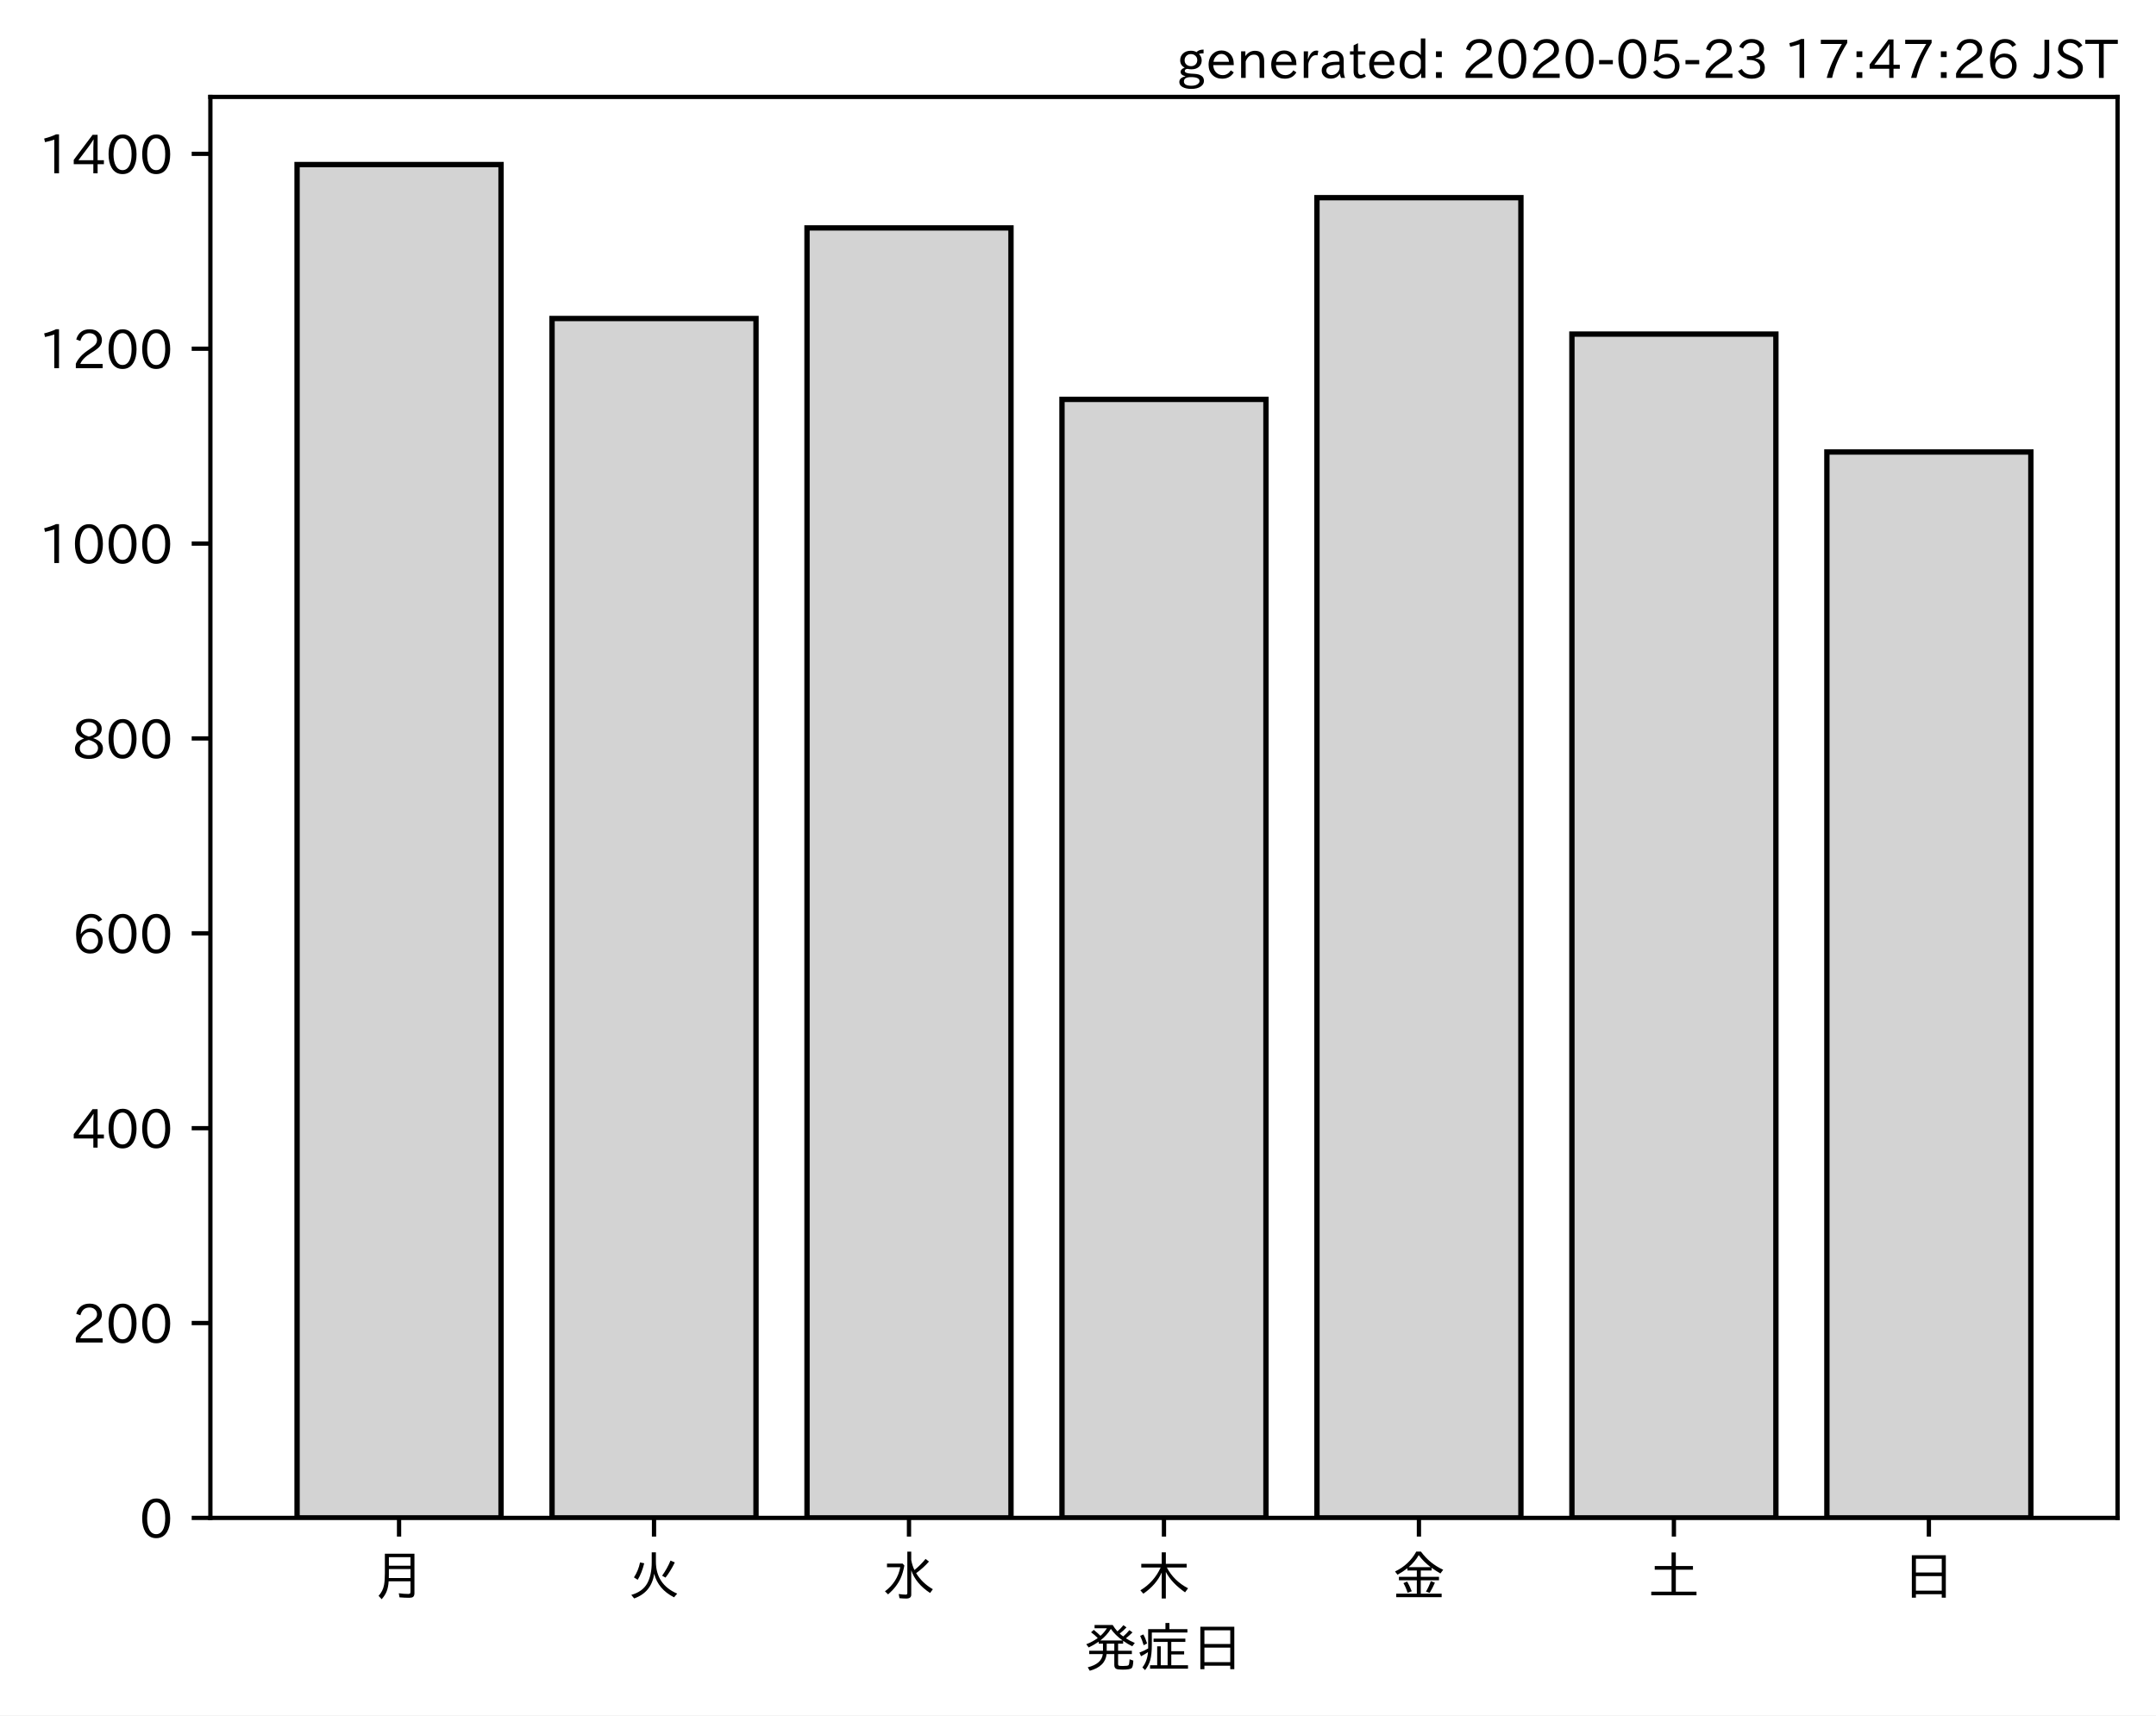
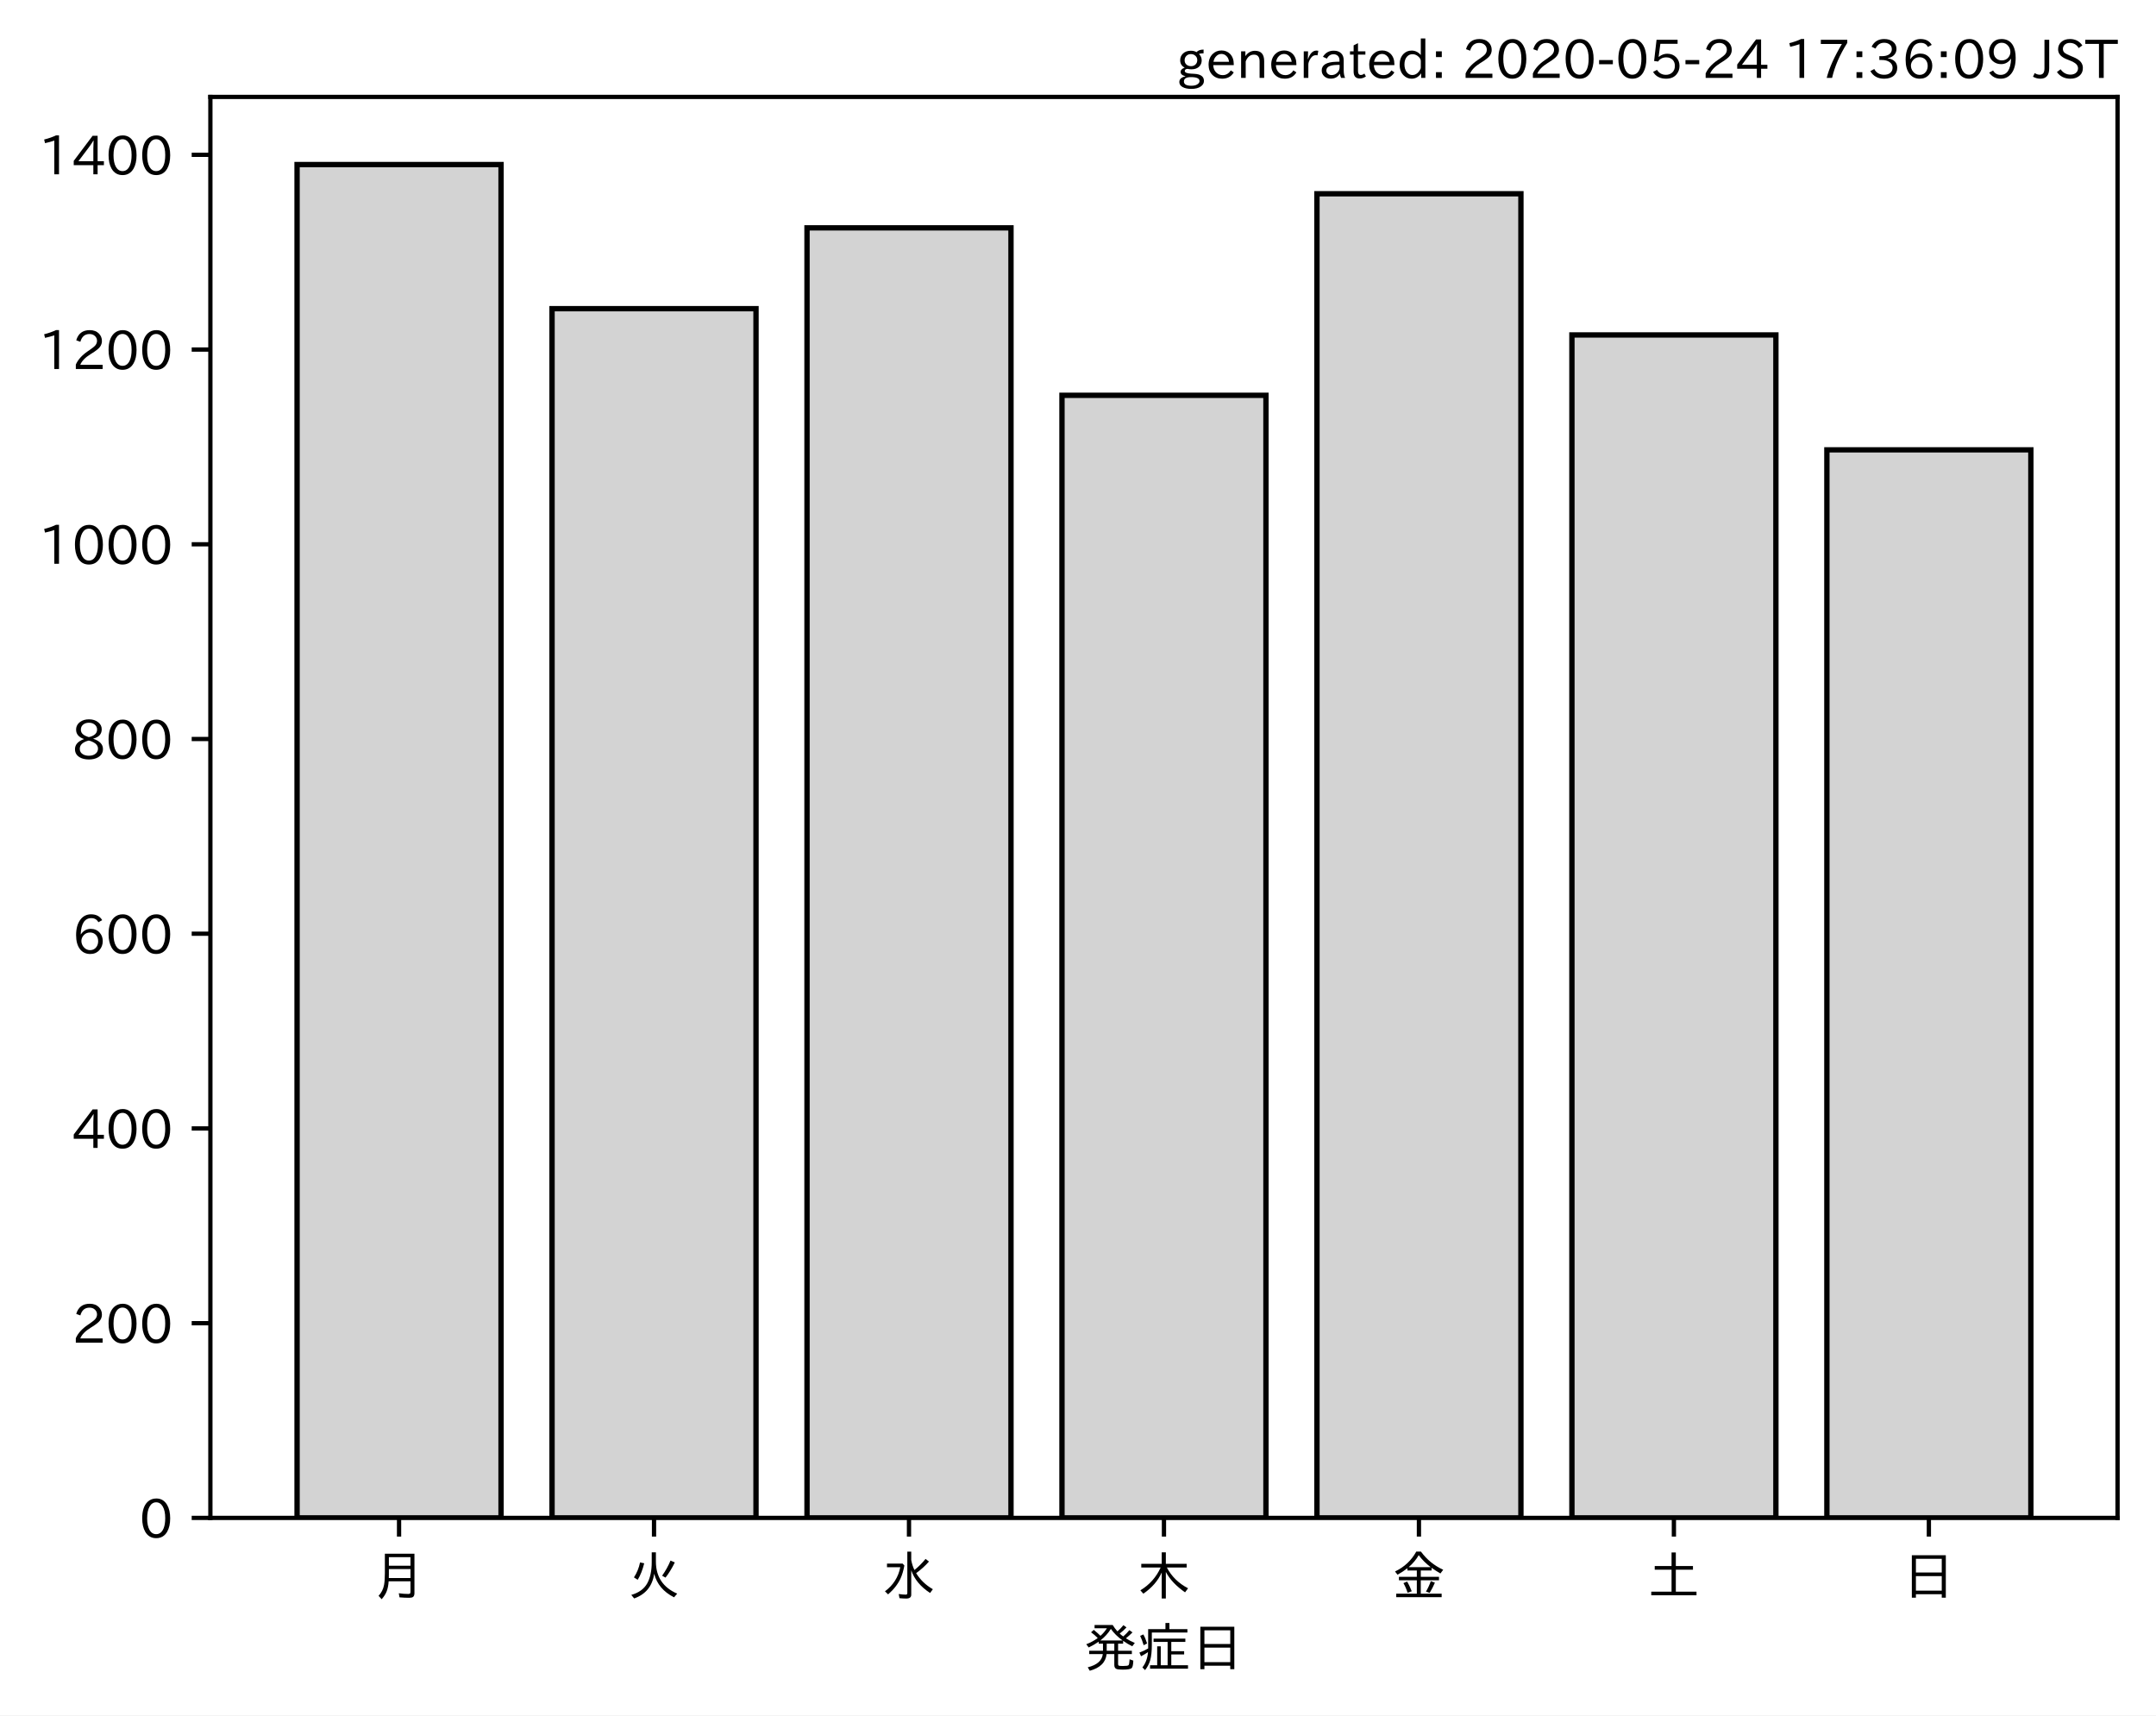
<svg xmlns="http://www.w3.org/2000/svg" xmlns:xlink="http://www.w3.org/1999/xlink" height="321.24pt" version="1.1" viewBox="0 0 403.714 321.24" width="403.714pt">
  <defs>
    <style type="text/css">
*{stroke-linecap:butt;stroke-linejoin:round;}
  </style>
  </defs>
  <g id="figure_1">
    <g id="patch_1">
      <path d="M 0 321.24  L 403.714 321.24  L 403.714 0  L 0 0  z " style="fill:#ffffff;" />
    </g>
    <g id="axes_1">
      <g id="patch_2">
        <path d="M 39.394 284.259  L 396.514 284.259  L 396.514 18.147  L 39.394 18.147  z " style="fill:#ffffff;" />
      </g>
      <g id="patch_3">
-         <path clip-path="url(#pc96ae4c80d)" d="M 55.626 284.259  L 93.821 284.259  L 93.821 30.819  L 55.626 30.819  z " style="fill:#d3d3d3;stroke:#000000;stroke-linejoin:miter;" />
+         <path clip-path="url(#p0c374d4b03)" d="M 55.626 284.259  L 93.821 284.259  L 93.821 30.819  L 55.626 30.819  z " style="fill:#d3d3d3;stroke:#000000;stroke-linejoin:miter;" />
      </g>
      <g id="patch_4">
-         <path clip-path="url(#pc96ae4c80d)" d="M 103.37 284.259  L 141.564 284.259  L 141.564 59.648  L 103.37 59.648  z " style="fill:#d3d3d3;stroke:#000000;stroke-linejoin:miter;" />
+         <path clip-path="url(#p0c374d4b03)" d="M 103.37 284.259  L 141.564 284.259  L 141.564 57.804  L 103.37 57.804  z " style="fill:#d3d3d3;stroke:#000000;stroke-linejoin:miter;" />
      </g>
      <g id="patch_5">
-         <path clip-path="url(#pc96ae4c80d)" d="M 151.113 284.259  L 189.308 284.259  L 189.308 42.679  L 151.113 42.679  z " style="fill:#d3d3d3;stroke:#000000;stroke-linejoin:miter;" />
+         <path clip-path="url(#p0c374d4b03)" d="M 151.113 284.259  L 189.308 284.259  L 189.308 42.67  L 151.113 42.67  z " style="fill:#d3d3d3;stroke:#000000;stroke-linejoin:miter;" />
      </g>
      <g id="patch_6">
-         <path clip-path="url(#pc96ae4c80d)" d="M 198.856 284.259  L 237.051 284.259  L 237.051 74.792  L 198.856 74.792  z " style="fill:#d3d3d3;stroke:#000000;stroke-linejoin:miter;" />
+         <path clip-path="url(#p0c374d4b03)" d="M 198.856 284.259  L 237.051 284.259  L 237.051 74.031  L 198.856 74.031  z " style="fill:#d3d3d3;stroke:#000000;stroke-linejoin:miter;" />
      </g>
      <g id="patch_7">
-         <path clip-path="url(#pc96ae4c80d)" d="M 246.6 284.259  L 284.794 284.259  L 284.794 37.022  L 246.6 37.022  z " style="fill:#d3d3d3;stroke:#000000;stroke-linejoin:miter;" />
+         <path clip-path="url(#p0c374d4b03)" d="M 246.6 284.259  L 284.794 284.259  L 284.794 36.289  L 246.6 36.289  z " style="fill:#d3d3d3;stroke:#000000;stroke-linejoin:miter;" />
      </g>
      <g id="patch_8">
-         <path clip-path="url(#pc96ae4c80d)" d="M 294.343 284.259  L 332.538 284.259  L 332.538 62.567  L 294.343 62.567  z " style="fill:#d3d3d3;stroke:#000000;stroke-linejoin:miter;" />
+         <path clip-path="url(#p0c374d4b03)" d="M 294.343 284.259  L 332.538 284.259  L 332.538 62.727  L 294.343 62.727  z " style="fill:#d3d3d3;stroke:#000000;stroke-linejoin:miter;" />
      </g>
      <g id="patch_9">
-         <path clip-path="url(#pc96ae4c80d)" d="M 342.086 284.259  L 380.281 284.259  L 380.281 84.645  L 342.086 84.645  z " style="fill:#d3d3d3;stroke:#000000;stroke-linejoin:miter;" />
+         <path clip-path="url(#p0c374d4b03)" d="M 342.086 284.259  L 380.281 284.259  L 380.281 84.242  L 342.086 84.242  z " style="fill:#d3d3d3;stroke:#000000;stroke-linejoin:miter;" />
      </g>
      <g id="matplotlib.axis_1">
        <g id="xtick_1">
          <g id="line2d_1">
            <defs>
-               <path d="M 0 0  L 0 3.5  " id="mab28bb178b" style="stroke:#000000;stroke-width:0.8;" />
-             </defs>
-             <g>
-               <use style="stroke:#000000;stroke-width:0.8;" x="74.724" xlink:href="#mab28bb178b" y="284.259" />
+               <path d="M 0 0  L 0 3.5  " id="m8a7186c4f1" style="stroke:#000000;stroke-width:0.8;" />
+             </defs>
+             <g>
+               <use style="stroke:#000000;stroke-width:0.8;" x="74.724" xlink:href="#m8a7186c4f1" y="284.259" />
            </g>
          </g>
          <g id="text_1">
            <defs>
              <path d="M 78.812 77.875  L 78.812 4  Q 78.812 -1.219 76.078 -3.172  Q 73.969 -4.688 68.797 -4.688  Q 60.844 -4.688 50.828 -3.859  L 49.516 3.812  Q 58.594 2.484 67.094 2.484  Q 70.359 2.484 71.047 4.109  Q 71.391 4.891 71.391 6.844  L 71.391 26.125  L 30.516 26.125  Q 29.781 14.938 26.812 7.422  Q 24.031 0.094 17.438 -7.375  L 11.625 -0.984  Q 19.672 7.422 21.922 19.438  Q 23.438 27.688 23.438 41.406  L 23.438 77.875  z M 30.953 71.391  L 30.953 55.328  L 71.391 55.328  L 71.391 71.391  z M 30.953 49.125  L 30.953 39.938  Q 30.953 35.75 30.859 33.547  L 30.859 32.328  L 71.391 32.328  L 71.391 49.125  z " id="IPAexGothic-26376" />
            </defs>
            <g transform="translate(69.7238 298.7493)scale(0.1 -0.1)">
              <use xlink:href="#IPAexGothic-26376" />
            </g>
          </g>
        </g>
        <g id="xtick_2">
          <g id="line2d_2">
            <g>
-               <use style="stroke:#000000;stroke-width:0.8;" x="122.467" xlink:href="#mab28bb178b" y="284.259" />
+               <use style="stroke:#000000;stroke-width:0.8;" x="122.467" xlink:href="#m8a7186c4f1" y="284.259" />
            </g>
          </g>
          <g id="text_2">
            <defs>
              <path d="M 53.516 80.422  L 53.516 63.188  Q 53.516 20.359 93.406 3.078  L 87.5 -3.812  Q 57.672 11.328 50.297 40.375  Q 45.359 5.672 12.797 -5.906  L 7.422 0.688  Q 28.859 6.844 37.406 22.609  Q 45.703 37.844 45.703 62.016  L 45.703 80.422  z M 12.406 33.5  Q 20.703 46.141 23.828 61.531  L 31.641 59.906  Q 27 41.312 19.438 29  z M 65.141 36.625  Q 74.656 50.047 80.906 64.984  L 88.922 61.531  Q 81.109 45.406 71.531 33.109  z " id="IPAexGothic-28779" />
            </defs>
            <g transform="translate(117.4671 298.7493)scale(0.1 -0.1)">
              <use xlink:href="#IPAexGothic-28779" />
            </g>
          </g>
        </g>
        <g id="xtick_3">
          <g id="line2d_3">
            <g>
-               <use style="stroke:#000000;stroke-width:0.8;" x="170.21" xlink:href="#mab28bb178b" y="284.259" />
+               <use style="stroke:#000000;stroke-width:0.8;" x="170.21" xlink:href="#m8a7186c4f1" y="284.259" />
            </g>
          </g>
          <g id="text_3">
            <defs>
              <path d="M 54.203 65.922  Q 56.156 55.562 60.203 47.312  Q 71.578 56.453 81 68.109  L 87.406 63.188  Q 77.25 51.516 63.375 41.406  Q 75 22.609 94.672 11.375  L 89.5 4.297  Q 62.75 21.781 54.203 46.781  L 54.203 0.984  Q 54.203 -6.109 44.875 -6.109  Q 38.812 -6.109 32.172 -5.422  L 30.766 2.391  Q 38.422 1.219 44 1.219  Q 46.875 1.219 46.875 4.109  L 46.875 81.688  L 54.203 81.688  z M 8.797 59.281  L 38.094 59.281  L 41.359 55.766  Q 38.672 41.219 34.078 31.297  Q 26.656 15.375 10.891 1.703  L 4.984 7.422  Q 28.266 24.656 33.688 52.594  L 8.797 52.594  z " id="IPAexGothic-27700" />
            </defs>
            <g transform="translate(165.2104 298.7493)scale(0.1 -0.1)">
              <use xlink:href="#IPAexGothic-27700" />
            </g>
          </g>
        </g>
        <g id="xtick_4">
          <g id="line2d_4">
            <g>
-               <use style="stroke:#000000;stroke-width:0.8;" x="217.954" xlink:href="#mab28bb178b" y="284.259" />
+               <use style="stroke:#000000;stroke-width:0.8;" x="217.954" xlink:href="#m8a7186c4f1" y="284.259" />
            </g>
          </g>
          <g id="text_4">
            <defs>
              <path d="M 55.422 52  Q 68.5 27 95.125 13.094  L 89.5 5.516  Q 64.594 22.797 53.516 43.703  L 53.516 -6  L 45.797 -6  L 45.797 42.672  Q 35.5 19.578 11.422 2.984  L 5.812 9.281  Q 31.453 24.75 43.797 52  L 7.516 52  L 7.516 58.891  L 45.797 58.891  L 45.797 80.469  L 53.516 80.469  L 53.516 58.891  L 92.531 58.891  L 92.531 52  z " id="IPAexGothic-26408" />
            </defs>
            <g transform="translate(212.9538 298.7493)scale(0.1 -0.1)">
              <use xlink:href="#IPAexGothic-26408" />
            </g>
          </g>
        </g>
        <g id="xtick_5">
          <g id="line2d_5">
            <g>
-               <use style="stroke:#000000;stroke-width:0.8;" x="265.697" xlink:href="#mab28bb178b" y="284.259" />
+               <use style="stroke:#000000;stroke-width:0.8;" x="265.697" xlink:href="#m8a7186c4f1" y="284.259" />
            </g>
          </g>
          <g id="text_5">
            <defs>
              <path d="M 53.469 46.391  L 53.469 34.516  L 87.547 34.516  L 87.547 28.125  L 53.469 28.125  L 53.469 2.984  L 92.531 2.984  L 92.531 -3.516  L 7.516 -3.516  L 7.516 2.984  L 46.047 2.984  L 46.047 28.125  L 12.547 28.125  L 12.547 34.516  L 46.047 34.516  L 46.047 46.391  L 28.422 46.391  L 28.422 50.688  Q 19.734 43.891 9.906 38.531  L 5.219 44.578  Q 31.344 56.984 45.016 81.781  L 53.766 81.781  Q 70.359 59.234 95.453 47.797  L 90.234 40.828  Q 81.547 45.844 73.641 51.469  L 73.641 46.391  z M 72.016 52.688  Q 59.078 62.406 49.562 75.094  Q 42.828 63.141 30.812 52.688  z M 28.719 4.688  Q 26.078 13.719 21 22.797  L 27.875 25.688  Q 31.938 19.188 36.531 7.516  z M 63.188 6.891  Q 68.797 16.406 72.219 26.516  L 79.891 23.578  Q 75.922 14.156 70.125 4.5  z " id="IPAexGothic-37329" />
            </defs>
            <g transform="translate(260.6971 298.7493)scale(0.1 -0.1)">
              <use xlink:href="#IPAexGothic-37329" />
            </g>
          </g>
        </g>
        <g id="xtick_6">
          <g id="line2d_6">
            <g>
-               <use style="stroke:#000000;stroke-width:0.8;" x="313.44" xlink:href="#mab28bb178b" y="284.259" />
+               <use style="stroke:#000000;stroke-width:0.8;" x="313.44" xlink:href="#m8a7186c4f1" y="284.259" />
            </g>
          </g>
          <g id="text_6">
            <defs>
              <path d="M 45.609 54.781  L 45.609 80.172  L 53.609 80.172  L 53.609 54.781  L 85.688 54.781  L 85.688 47.906  L 53.609 47.906  L 53.609 6.781  L 92.328 6.781  L 92.328 0  L 7.625 0  L 7.625 6.781  L 45.609 6.781  L 45.609 47.906  L 14.109 47.906  L 14.109 54.781  z " id="IPAexGothic-22303" />
            </defs>
            <g transform="translate(308.4404 298.7493)scale(0.1 -0.1)">
              <use xlink:href="#IPAexGothic-22303" />
            </g>
          </g>
        </g>
        <g id="xtick_7">
          <g id="line2d_7">
            <g>
-               <use style="stroke:#000000;stroke-width:0.8;" x="361.184" xlink:href="#mab28bb178b" y="284.259" />
+               <use style="stroke:#000000;stroke-width:0.8;" x="361.184" xlink:href="#m8a7186c4f1" y="284.259" />
            </g>
          </g>
          <g id="text_7">
            <defs>
              <path d="M 81.734 75  L 81.734 -4.5  L 74.125 -4.5  L 74.125 2  L 25.734 2  L 25.734 -4.5  L 18.109 -4.5  L 18.109 75  z M 25.734 68.312  L 25.734 42.672  L 74.125 42.672  L 74.125 68.312  z M 25.734 35.891  L 25.734 8.688  L 74.125 8.688  L 74.125 35.891  z " id="IPAexGothic-26085" />
            </defs>
            <g transform="translate(356.1837 298.7493)scale(0.1 -0.1)">
              <use xlink:href="#IPAexGothic-26085" />
            </g>
          </g>
        </g>
        <g id="text_8">
          <defs>
            <path d="M 73.734 56.844  Q 80.609 62.75 85.203 68.609  L 91.109 64.406  Q 84.469 57.812 78.719 53.328  Q 85.938 48.688 95.406 44.625  L 90.625 38.375  Q 81.734 42.781 73.531 48.641  L 73.531 43.312  L 64.109 43.312  L 64.109 29.984  L 89.891 29.984  L 89.891 23.781  L 64.109 23.781  L 64.109 5.609  Q 64.109 2.484 65.719 2.047  Q 67.391 1.469 73.094 1.469  Q 82.125 1.469 83.594 2.984  Q 85.062 4.438 85.5 11.969  Q 85.5 13.484 85.594 14.062  L 92.625 11.578  Q 92.188 0.391 89.703 -2.203  Q 87.062 -5.328 72.609 -5.328  Q 63.812 -5.328 60.938 -4  Q 57.031 -2.344 57.031 3.328  L 57.031 23.781  L 42.578 23.781  Q 40.188 0.531 11.078 -7.422  L 7.281 -0.984  Q 33.25 5.422 35.5 23.781  L 10.016 23.781  L 10.016 29.984  L 35.797 29.984  L 35.797 43.312  L 27.781 43.312  L 27.781 47.016  Q 19.734 41.359 9.078 36.188  L 4.5 42.188  Q 16.312 46.734 25.984 53.812  Q 19.828 60.156 13.484 64.594  L 18.609 69.141  Q 26.516 62.594 31.109 58.016  Q 38.031 64.062 43.172 72.125  L 20.062 72.125  L 20.062 78.219  L 54 78.219  Q 58.203 71.344 62.891 66.312  Q 69.094 71.625 74.031 77.938  L 79.828 73.734  Q 74.172 67.625 67.094 62.203  Q 70.406 59.078 73.734 56.844  z M 57.031 43.312  L 42.781 43.312  L 42.781 29.984  L 57.031 29.984  z M 30.906 49.312  L 72.516 49.312  Q 58.688 59.281 50.594 71  Q 43.219 58.891 30.906 49.312  z " id="IPAexGothic-30330" />
            <path d="M 63.719 2.875  L 95.016 2.875  L 95.016 -3.516  L 23.969 -3.516  L 23.969 2.875  L 37.312 2.875  L 37.312 38.281  L 44 38.281  L 44 2.875  L 56.844 2.875  L 56.844 46.578  L 30.516 46.578  L 30.516 52.781  L 90.047 52.781  L 90.047 46.578  L 63.719 46.578  L 63.719 29.203  L 87.797 29.203  L 87.797 23.094  L 63.719 23.094  z M 60.203 70.516  L 93.891 70.516  L 93.891 64.109  L 27.297 64.109  L 27.297 41.406  Q 27.297 23.141 24.219 12.203  Q 21.391 2.25 14.594 -6.203  L 9.625 -1.172  Q 18.75 10.359 20.125 27.484  Q 15.438 24.125 7.078 19.734  L 4 26.609  Q 12.312 29.594 20.406 34.328  L 20.406 37.891  L 20.406 70.516  L 52.781 70.516  L 52.781 81.984  L 60.203 81.984  z M 12.016 40.375  Q 8.891 50.781 5.422 57.906  L 11.375 60.594  Q 15.234 53.859 18.406 43.703  z " id="IPAexGothic-30151" />
          </defs>
          <g transform="translate(202.9538 312.1399)scale(0.1 -0.1)">
            <use xlink:href="#IPAexGothic-30330" />
            <use x="100" xlink:href="#IPAexGothic-30151" />
            <use x="200" xlink:href="#IPAexGothic-26085" />
          </g>
        </g>
      </g>
      <g id="matplotlib.axis_2">
        <g id="ytick_1">
          <g id="line2d_8">
            <defs>
-               <path d="M 0 0  L -3.5 0  " id="m0ec9d63896" style="stroke:#000000;stroke-width:0.8;" />
-             </defs>
-             <g>
-               <use style="stroke:#000000;stroke-width:0.8;" x="39.394" xlink:href="#m0ec9d63896" y="284.259" />
+               <path d="M 0 0  L -3.5 0  " id="madb062fd60" style="stroke:#000000;stroke-width:0.8;" />
+             </defs>
+             <g>
+               <use style="stroke:#000000;stroke-width:0.8;" x="39.394" xlink:href="#madb062fd60" y="284.259" />
            </g>
          </g>
          <g id="text_9">
            <defs>
              <path d="M 31.844 73.828  Q 45.016 73.828 52.094 61.625  Q 57.719 51.953 57.719 36.625  Q 57.719 21.438 52.094 11.578  Q 45.125 -0.484 31.5 -0.484  Q 17.922 -0.484 10.938 11.578  Q 5.328 21.438 5.328 36.719  Q 5.328 58.016 15.625 67.719  Q 22.172 73.828 31.844 73.828  z M 31.5 66.656  Q 23.688 66.656 19.188 58.734  Q 14.594 50.734 14.594 36.625  Q 14.594 22.75 19.094 14.797  Q 23.641 6.984 31.5 6.984  Q 40.922 6.984 45.453 18.016  Q 48.438 25.344 48.438 37.109  Q 48.438 50.875 43.844 58.734  Q 39.203 66.656 31.5 66.656  z " id="IPAexGothic-48" />
            </defs>
            <g transform="translate(26.09531 288.0039)scale(0.1 -0.1)">
              <use xlink:href="#IPAexGothic-48" />
            </g>
          </g>
        </g>
        <g id="ytick_2">
          <g id="line2d_9">
            <g>
-               <use style="stroke:#000000;stroke-width:0.8;" x="39.394" xlink:href="#m0ec9d63896" y="247.766" />
+               <use style="stroke:#000000;stroke-width:0.8;" x="39.394" xlink:href="#madb062fd60" y="247.792" />
            </g>
          </g>
          <g id="text_10">
            <defs>
              <path d="M 57.172 0.984  L 6.984 0.984  L 6.984 9.281  Q 12.891 23.047 29.594 34.422  L 32.375 36.281  Q 40.922 42.141 43.609 45.406  Q 46.688 49.266 46.688 53.812  Q 46.688 58.938 43.062 62.547  Q 39.062 66.547 32.562 66.547  Q 19.531 66.547 15.484 52  L 7.766 54.781  Q 13.328 73.828 33.062 73.828  Q 43.844 73.828 50.25 67.438  Q 55.859 61.672 55.859 53.516  Q 55.859 47.469 52.25 42.531  Q 48.922 37.75 36.969 30.281  L 34.859 29  Q 19.625 19.578 15.281 8.891  L 57.172 8.891  z " id="IPAexGothic-50" />
            </defs>
-             <g transform="translate(13.49844 251.5115)scale(0.1 -0.1)">
+             <g transform="translate(13.49844 251.5377)scale(0.1 -0.1)">
              <use xlink:href="#IPAexGothic-50" />
              <use x="62.988" xlink:href="#IPAexGothic-48" />
              <use x="125.977" xlink:href="#IPAexGothic-48" />
            </g>
          </g>
        </g>
        <g id="ytick_3">
          <g id="line2d_10">
            <g>
-               <use style="stroke:#000000;stroke-width:0.8;" x="39.394" xlink:href="#m0ec9d63896" y="211.274" />
+               <use style="stroke:#000000;stroke-width:0.8;" x="39.394" xlink:href="#madb062fd60" y="211.326" />
            </g>
          </g>
          <g id="text_11">
            <defs>
              <path d="M 59.578 18.109  L 47.797 18.109  L 47.797 0.984  L 39.797 0.984  L 39.797 18.109  L 3.078 18.109  L 3.078 26.125  L 38.375 73.094  L 47.797 73.094  L 47.797 25.531  L 59.578 25.531  z M 40.281 64.203  L 39.984 64.203  Q 35.594 57.125 31.297 51.312  L 11.859 25.531  L 39.797 25.531  L 39.797 49.125  Q 39.797 54.391 40.281 64.203  z " id="IPAexGothic-52" />
            </defs>
-             <g transform="translate(13.49844 215.0191)scale(0.1 -0.1)">
+             <g transform="translate(13.49844 215.0716)scale(0.1 -0.1)">
              <use xlink:href="#IPAexGothic-52" />
              <use x="62.988" xlink:href="#IPAexGothic-48" />
              <use x="125.977" xlink:href="#IPAexGothic-48" />
            </g>
          </g>
        </g>
        <g id="ytick_4">
          <g id="line2d_11">
            <g>
-               <use style="stroke:#000000;stroke-width:0.8;" x="39.394" xlink:href="#m0ec9d63896" y="174.781" />
+               <use style="stroke:#000000;stroke-width:0.8;" x="39.394" xlink:href="#madb062fd60" y="174.86" />
            </g>
          </g>
          <g id="text_12">
            <defs>
              <path d="M 16.5 36.375  Q 23.578 46.578 34.906 46.578  Q 45.406 46.578 51.812 39.266  Q 57.422 32.906 57.422 23.781  Q 57.422 13.812 51.125 6.781  Q 44.578 -0.484 34.031 -0.484  Q 21.484 -0.484 14.406 9.078  Q 7.516 18.406 7.516 34.812  Q 7.516 53.516 15.828 64.203  Q 23.344 73.828 35.5 73.828  Q 49.859 73.828 56.391 62.891  L 49.219 58.984  Q 45.219 66.656 35.938 66.656  Q 17.484 66.656 16.109 36.375  z M 33.453 39.797  Q 26.312 39.797 21.625 34.469  Q 17.438 29.688 17.438 24.078  Q 17.438 18.062 21.141 13.188  Q 26.125 6.688 33.734 6.688  Q 41.703 6.688 45.953 13.188  Q 48.828 17.625 48.828 23.484  Q 48.828 30.375 45.016 34.812  Q 40.625 39.797 33.453 39.797  z " id="IPAexGothic-54" />
            </defs>
-             <g transform="translate(13.49844 178.5266)scale(0.1 -0.1)">
+             <g transform="translate(13.49844 178.6054)scale(0.1 -0.1)">
              <use xlink:href="#IPAexGothic-54" />
              <use x="62.988" xlink:href="#IPAexGothic-48" />
              <use x="125.977" xlink:href="#IPAexGothic-48" />
            </g>
          </g>
        </g>
        <g id="ytick_5">
          <g id="line2d_12">
            <g>
-               <use style="stroke:#000000;stroke-width:0.8;" x="39.394" xlink:href="#m0ec9d63896" y="138.289" />
+               <use style="stroke:#000000;stroke-width:0.8;" x="39.394" xlink:href="#madb062fd60" y="138.394" />
            </g>
          </g>
          <g id="text_13">
            <defs>
              <path d="M 39.703 37.891  Q 57.812 31.734 57.812 18.703  Q 57.812 8.453 48.438 3.078  Q 41.609 -0.875 31.5 -0.875  Q 21.344 -0.875 14.5 3.078  Q 5.422 8.297 5.422 18.406  Q 5.422 31.062 22.016 37.203  L 22.016 37.5  Q 7.516 42.719 7.516 54.828  Q 7.516 64.062 15.328 69.625  Q 21.969 74.312 31.547 74.312  Q 42.234 74.312 48.922 68.797  Q 55.516 63.578 55.516 55.719  Q 55.516 42.281 39.703 38.188  z M 31.594 41.016  Q 46.828 44.625 46.828 55.125  Q 46.828 61.188 41.797 64.844  Q 37.703 67.922 31.5 67.922  Q 25.094 67.922 20.797 64.5  Q 16.406 60.891 16.406 55.031  Q 16.406 49.219 21.094 45.703  Q 23.344 43.891 26.906 42.531  Q 31 40.875 31.594 41.016  z M 30.906 34.516  Q 14.406 30.172 14.406 19  Q 14.406 12.109 20.516 8.688  Q 25.094 6.109 31.391 6.109  Q 40.234 6.109 45.016 10.891  Q 48.531 14.406 48.531 19.531  Q 48.531 24.906 43.656 28.906  Q 40.766 31.156 36.719 32.812  Q 31.984 34.719 30.906 34.516  z " id="IPAexGothic-56" />
            </defs>
-             <g transform="translate(13.49844 142.0342)scale(0.1 -0.1)">
+             <g transform="translate(13.49844 142.1392)scale(0.1 -0.1)">
              <use xlink:href="#IPAexGothic-56" />
              <use x="62.988" xlink:href="#IPAexGothic-48" />
              <use x="125.977" xlink:href="#IPAexGothic-48" />
            </g>
          </g>
        </g>
        <g id="ytick_6">
          <g id="line2d_13">
            <g>
-               <use style="stroke:#000000;stroke-width:0.8;" x="39.394" xlink:href="#m0ec9d63896" y="101.796" />
+               <use style="stroke:#000000;stroke-width:0.8;" x="39.394" xlink:href="#madb062fd60" y="101.928" />
            </g>
          </g>
          <g id="text_14">
            <defs>
              <path d="M 38.484 0.984  L 29.688 0.984  L 29.688 64.109  Q 21.438 61.281 12.312 59.328  L 10.688 66.109  Q 23.734 69.391 32.906 73.922  L 38.484 73.922  z " id="IPAexGothic-49" />
            </defs>
-             <g transform="translate(7.2 105.5417)scale(0.1 -0.1)">
+             <g transform="translate(7.2 105.673)scale(0.1 -0.1)">
              <use xlink:href="#IPAexGothic-49" />
              <use x="62.988" xlink:href="#IPAexGothic-48" />
              <use x="125.977" xlink:href="#IPAexGothic-48" />
              <use x="188.965" xlink:href="#IPAexGothic-48" />
            </g>
          </g>
        </g>
        <g id="ytick_7">
          <g id="line2d_14">
            <g>
-               <use style="stroke:#000000;stroke-width:0.8;" x="39.394" xlink:href="#m0ec9d63896" y="65.304" />
+               <use style="stroke:#000000;stroke-width:0.8;" x="39.394" xlink:href="#madb062fd60" y="65.462" />
            </g>
          </g>
          <g id="text_15">
-             <g transform="translate(7.2 69.04929)scale(0.1 -0.1)">
+             <g transform="translate(7.2 69.20682)scale(0.1 -0.1)">
              <use xlink:href="#IPAexGothic-49" />
              <use x="62.988" xlink:href="#IPAexGothic-50" />
              <use x="125.977" xlink:href="#IPAexGothic-48" />
              <use x="188.965" xlink:href="#IPAexGothic-48" />
            </g>
          </g>
        </g>
        <g id="ytick_8">
          <g id="line2d_15">
            <g>
-               <use style="stroke:#000000;stroke-width:0.8;" x="39.394" xlink:href="#m0ec9d63896" y="28.812" />
+               <use style="stroke:#000000;stroke-width:0.8;" x="39.394" xlink:href="#madb062fd60" y="28.995" />
            </g>
          </g>
          <g id="text_16">
-             <g transform="translate(7.2 32.55685)scale(0.1 -0.1)">
+             <g transform="translate(7.2 32.74063)scale(0.1 -0.1)">
              <use xlink:href="#IPAexGothic-49" />
              <use x="62.988" xlink:href="#IPAexGothic-52" />
              <use x="125.977" xlink:href="#IPAexGothic-48" />
              <use x="188.965" xlink:href="#IPAexGothic-48" />
            </g>
          </g>
        </g>
      </g>
      <g id="patch_10">
        <path d="M 39.394 284.259  L 39.394 18.147  " style="fill:none;stroke:#000000;stroke-linecap:square;stroke-linejoin:miter;stroke-width:0.8;" />
      </g>
      <g id="patch_11">
        <path d="M 396.514 284.259  L 396.514 18.147  " style="fill:none;stroke:#000000;stroke-linecap:square;stroke-linejoin:miter;stroke-width:0.8;" />
      </g>
      <g id="patch_12">
        <path d="M 39.394 284.259  L 396.514 284.259  " style="fill:none;stroke:#000000;stroke-linecap:square;stroke-linejoin:miter;stroke-width:0.8;" />
      </g>
      <g id="patch_13">
        <path d="M 39.394 18.147  L 396.514 18.147  " style="fill:none;stroke:#000000;stroke-linecap:square;stroke-linejoin:miter;stroke-width:0.8;" />
      </g>
    </g>
    <g id="text_17">
      <defs>
        <path d="M 20.797 17.969  Q 15.719 17.531 15.719 14.062  Q 15.719 9.578 27.547 8.984  L 33.297 8.688  Q 51.609 7.766 51.609 -4.594  Q 51.609 -10.938 45.703 -14.984  Q 39.359 -19.578 28.031 -19.578  Q 17.781 -19.578 11.531 -16.062  Q 5.516 -12.641 5.516 -6.688  Q 5.516 1.312 16.797 3.859  L 16.797 4.203  Q 7.906 6.453 7.906 12.156  Q 7.906 17.438 15.531 20.266  Q 7.125 24.609 7.125 34.078  Q 7.125 41.406 12.016 46.297  Q 17.625 51.906 27.156 51.906  Q 33.203 51.906 37.844 49.266  Q 41.406 53.953 50.922 54.109  L 50.922 47.078  Q 44.344 46.922 42.234 45.906  Q 47.406 40.828 47.406 33.891  Q 47.406 27 42.719 22.266  Q 37.5 17.094 28.328 17.094  Q 24.422 17.094 20.797 17.969  z M 27.094 45.609  Q 22.016 45.609 18.703 42.281  Q 15.438 39.016 15.438 34.078  Q 15.438 29.25 18.5 26.312  Q 21.828 23 27.438 23  Q 32.719 23 35.891 26.219  Q 39.109 29.391 39.109 34.422  Q 39.109 39.016 35.891 42.188  Q 32.516 45.609 27.094 45.609  z M 27.391 2.484  Q 14.109 2.484 14.109 -5.719  Q 14.109 -13.672 28.125 -13.672  Q 37.156 -13.672 41.219 -9.469  Q 43.312 -7.516 43.312 -4.891  Q 43.312 2.484 27.391 2.484  z " id="IPAexGothic-103" />
        <path d="M 13.484 24.906  Q 13.922 16.266 18.891 11.281  Q 23.969 6.203 31.203 6.203  Q 40.719 6.203 46.297 15.094  L 51.906 11.375  Q 44.828 -0.484 30.172 -0.484  Q 19.094 -0.484 11.969 6.594  Q 4.781 13.812 4.781 25.641  Q 4.781 38.188 12.312 45.703  Q 19 52.391 29 52.391  Q 38.422 52.391 44.781 46.188  Q 51.906 38.969 51.906 26.906  L 51.906 24.906  z M 43.062 31.203  Q 42.328 37.984 38.281 41.891  Q 34.281 45.906 28.812 45.906  Q 22.469 45.906 17.969 40.484  Q 14.891 36.812 13.969 31.203  z " id="IPAexGothic-101" />
        <path d="M 52 0.984  L 43.406 0.984  L 43.406 31.891  Q 43.406 44.578 32.906 44.578  Q 22.312 44.578 17.391 31.891  L 17.391 0.984  L 8.797 0.984  L 8.797 50.781  L 16.797 50.781  L 16.797 41.797  Q 23.828 51.812 34.719 51.812  Q 52 51.812 52 32.375  z " id="IPAexGothic-110" />
        <path d="M 36.078 51.812  L 34.578 43.266  Q 32.906 43.609 31.594 43.609  Q 25.828 43.609 22.078 38.188  Q 17.391 31.344 17.391 26.172  L 17.391 0.984  L 8.797 0.984  L 8.797 50.781  L 16.891 50.781  L 16.5 35.984  L 16.703 35.984  Q 22.219 52.203 32.766 52.203  Q 34.469 52.203 36.078 51.812  z " id="IPAexGothic-114" />
        <path d="M 49.312 0.984  L 41.75 0.984  Q 39.984 4.734 39.547 8.688  L 39.203 8.688  Q 33.547 -0.391 22.312 -0.391  Q 14.594 -0.391 9.719 4.5  Q 5.422 8.797 5.422 14.984  Q 5.422 30.422 32.031 31.203  L 38.719 31.391  L 38.719 33.984  Q 38.719 39.203 35.75 42.188  Q 32.625 45.312 27.734 45.312  Q 19.344 45.312 15.141 37.156  L 7.719 40.578  Q 14.656 52 27.938 52  Q 37.109 52 42.047 46.875  Q 46.625 42.281 46.625 33.891  L 46.625 15.578  Q 46.625 6.25 49.312 0.984  z M 38.922 25.391  L 33.453 25.297  Q 14.109 24.859 14.109 14.891  Q 14.109 11.375 16.406 9.078  Q 19.234 6.297 23.828 6.297  Q 30.219 6.297 34.906 10.984  Q 38.922 15.141 38.922 21  z " id="IPAexGothic-97" />
        <path d="M 33.203 3.766  Q 27.641 -0.094 21.828 -0.094  Q 10.203 -0.094 10.203 12.984  L 10.203 44.672  L 3.422 44.672  L 3.422 50.781  L 10.203 50.781  L 10.203 61.969  L 18.406 66.062  L 18.406 50.781  L 32.234 50.781  L 32.234 44.672  L 18.406 44.672  L 18.406 14.156  Q 18.406 6.5 23.641 6.5  Q 27.156 6.5 30.328 9.188  z " id="IPAexGothic-116" />
        <path d="M 52.984 0.984  L 45.172 0.984  L 45.172 9.672  Q 38.141 -0.484 27.391 -0.484  Q 18.453 -0.484 12.312 5.812  Q 4.891 13.188 4.891 25.984  Q 4.891 38.531 12.062 45.906  Q 18.266 52.203 27.391 52.203  Q 37.25 52.203 44.484 43.891  L 44.484 74.906  L 52.984 74.906  z M 44.484 20.359  L 44.484 32.766  Q 44.484 37.703 38.375 42.281  Q 34.078 45.406 28.953 45.406  Q 23.188 45.406 19.188 41.406  Q 13.875 36.078 13.875 26.219  Q 13.875 17.328 18.266 11.719  Q 22.516 6.391 28.859 6.391  Q 36.281 6.391 41.5 13.672  Q 44.484 17.719 44.484 20.359  z " id="IPAexGothic-100" />
        <path d="M 21.391 39.984  L 10.5 39.984  L 10.5 50.781  L 21.391 50.781  z M 21.391 0.984  L 10.5 0.984  L 10.5 11.766  L 21.391 11.766  z " id="IPAexGothic-58" />
        <path id="IPAexGothic-32" />
        <path d="M 30.766 26.609  L 4.984 26.609  L 4.984 34.422  L 30.766 34.422  z " id="IPAexGothic-45" />
        <path d="M 18.406 40.672  Q 25.531 46.297 33.938 46.297  Q 44 46.297 50.641 39.5  Q 56.844 33.016 56.844 23.391  Q 56.844 14.656 51.516 8.016  Q 44.828 -0.484 31.734 -0.484  Q 14.984 -0.484 7.328 12.25  L 14.656 16.062  Q 20.453 6.781 31.453 6.781  Q 38.531 6.781 43.266 11.188  Q 48.141 15.828 48.141 23.484  Q 48.141 30.719 43.844 35.016  Q 39.359 39.5 32.125 39.5  Q 21.969 39.5 16.75 31.688  L 9.234 32.672  L 13.812 72.406  L 53.219 72.406  L 53.219 64.891  L 20.953 64.891  L 17.719 40.672  z " id="IPAexGothic-53" />
+         <path d="M 56.203 66.609  Q 34.969 32.906 27.781 0.984  L 17.672 0.984  Q 24.703 28.656 46.094 64.5  L 6.688 64.5  L 6.688 72.406  L 56.203 72.406  z " id="IPAexGothic-55" />
        <path d="M 37.203 37.797  Q 54.781 34.625 54.781 19.969  Q 54.781 11.188 48.875 5.562  Q 42.328 -0.484 30.375 -0.484  Q 12.453 -0.484 4.5 13.766  L 11.812 17.672  Q 17.328 6.891 30.281 6.891  Q 37.891 6.891 42.094 10.797  Q 46.094 14.5 46.094 20.172  Q 46.094 26.859 40.094 30.906  Q 34.625 34.578 25.688 34.578  L 21.297 34.578  L 21.297 41.703  L 25.875 41.703  Q 34.859 41.703 39.594 45.125  Q 44.672 48.734 44.672 54.828  Q 44.672 61.469 38.969 64.656  Q 35.297 66.844 30.172 66.844  Q 19.344 66.844 14.109 55.906  L 6.781 59.422  Q 14.016 73.828 30.281 73.828  Q 40.578 73.828 46.969 68.656  Q 53.375 63.578 53.375 55.219  Q 53.375 47.312 47.172 42.281  Q 43.172 39.062 37.203 38.188  z " id="IPAexGothic-51" />
-         <path d="M 56.203 66.609  Q 34.969 32.906 27.781 0.984  L 17.672 0.984  Q 24.703 28.656 46.094 64.5  L 6.688 64.5  L 6.688 72.406  L 56.203 72.406  z " id="IPAexGothic-55" />
+         <path d="M 46.625 36.812  Q 39.75 26.812 28.328 26.812  Q 19.578 26.812 13.234 32.125  Q 5.719 38.422 5.719 49.422  Q 5.719 59.578 12.016 66.656  Q 18.453 73.828 29.203 73.828  Q 43.75 73.828 50.641 61.719  Q 55.609 52.781 55.609 38.625  Q 55.609 19.531 47.516 9.188  Q 39.891 -0.484 27.641 -0.484  Q 13.422 -0.484 6.109 10.984  L 13.328 14.891  Q 18.062 6.688 27.391 6.688  Q 45.656 6.688 47.016 36.812  z M 29.5 66.844  Q 22.656 66.844 18.312 61.719  Q 14.406 57.078 14.406 50  Q 14.406 42.828 18.109 38.719  Q 22.406 33.797 29.781 33.797  Q 37.984 33.797 42.625 40.188  Q 45.703 44.484 45.703 49.516  Q 45.703 55.516 42.094 60.359  Q 37.109 66.844 29.5 66.844  z " id="IPAexGothic-57" />
        <path d="M 28.422 72.406  L 28.422 19.281  Q 28.422 -0.484 11.922 -0.484  Q 4.734 -0.484 -1.953 3.266  L 1.312 10.062  Q 5.906 6.984 10.844 6.984  Q 19.531 6.984 19.531 18.797  L 19.531 72.406  z " id="IPAexGothic-74" />
        <path d="M 45.609 56.891  Q 40.047 66.547 28.953 66.547  Q 22.703 66.547 18.953 62.641  Q 16.062 59.422 16.062 55.219  Q 16.062 50.594 19.781 47.609  Q 22.562 45.516 31 42  L 34.375 40.578  Q 45.703 36.031 49.859 30.516  Q 53.469 25.688 53.469 19.672  Q 53.469 10.062 46.391 4.5  Q 39.984 -0.484 30.172 -0.484  Q 13.766 -0.484 4.891 11.969  L 11.766 17.188  Q 18.797 7.172 30.281 7.172  Q 35.75 7.172 39.594 9.766  Q 44.391 13.234 44.391 19  Q 44.391 23.484 40.875 27  Q 37.109 30.609 27 34.469  L 24.078 35.594  Q 7.078 42.094 7.078 54.391  Q 7.078 62.594 12.594 67.922  Q 18.797 73.828 29.109 73.828  Q 44.391 73.828 52.484 61.812  z " id="IPAexGothic-83" />
        <path d="M 60.406 64.703  L 33.984 64.703  L 33.984 0.984  L 25.094 0.984  L 25.094 64.703  L -0.484 64.703  L -0.484 72.406  L 60.406 72.406  z " id="IPAexGothic-84" />
      </defs>
      <g transform="translate(220.2794 14.69063)scale(0.1 -0.1)">
        <use xlink:href="#IPAexGothic-103" />
        <use x="55.518" xlink:href="#IPAexGothic-101" />
        <use x="112.402" xlink:href="#IPAexGothic-110" />
        <use x="172.803" xlink:href="#IPAexGothic-101" />
        <use x="229.688" xlink:href="#IPAexGothic-114" />
        <use x="266.699" xlink:href="#IPAexGothic-97" />
        <use x="321.68" xlink:href="#IPAexGothic-116" />
        <use x="356.299" xlink:href="#IPAexGothic-101" />
        <use x="413.184" xlink:href="#IPAexGothic-100" />
        <use x="475.586" xlink:href="#IPAexGothic-58" />
        <use x="507.568" xlink:href="#IPAexGothic-32" />
        <use x="534.57" xlink:href="#IPAexGothic-50" />
        <use x="597.559" xlink:href="#IPAexGothic-48" />
        <use x="660.547" xlink:href="#IPAexGothic-50" />
        <use x="723.535" xlink:href="#IPAexGothic-48" />
        <use x="786.523" xlink:href="#IPAexGothic-45" />
        <use x="822.314" xlink:href="#IPAexGothic-48" />
        <use x="885.303" xlink:href="#IPAexGothic-53" />
        <use x="948.291" xlink:href="#IPAexGothic-45" />
        <use x="984.082" xlink:href="#IPAexGothic-50" />
-         <use x="1047.07" xlink:href="#IPAexGothic-51" />
+         <use x="1047.07" xlink:href="#IPAexGothic-52" />
        <use x="1110.059" xlink:href="#IPAexGothic-32" />
        <use x="1137.061" xlink:href="#IPAexGothic-49" />
        <use x="1200.049" xlink:href="#IPAexGothic-55" />
        <use x="1263.037" xlink:href="#IPAexGothic-58" />
-         <use x="1295.02" xlink:href="#IPAexGothic-52" />
-         <use x="1358.008" xlink:href="#IPAexGothic-55" />
+         <use x="1295.02" xlink:href="#IPAexGothic-51" />
+         <use x="1358.008" xlink:href="#IPAexGothic-54" />
        <use x="1420.996" xlink:href="#IPAexGothic-58" />
-         <use x="1452.979" xlink:href="#IPAexGothic-50" />
-         <use x="1515.967" xlink:href="#IPAexGothic-54" />
+         <use x="1452.979" xlink:href="#IPAexGothic-48" />
+         <use x="1515.967" xlink:href="#IPAexGothic-57" />
        <use x="1578.955" xlink:href="#IPAexGothic-32" />
        <use x="1605.957" xlink:href="#IPAexGothic-74" />
        <use x="1643.945" xlink:href="#IPAexGothic-83" />
        <use x="1702.441" xlink:href="#IPAexGothic-84" />
      </g>
    </g>
  </g>
  <defs>
-     <clipPath id="pc96ae4c80d">
+     <clipPath id="p0c374d4b03">
      <rect height="266.112" width="357.12" x="39.394" y="18.147" />
    </clipPath>
  </defs>
</svg>
